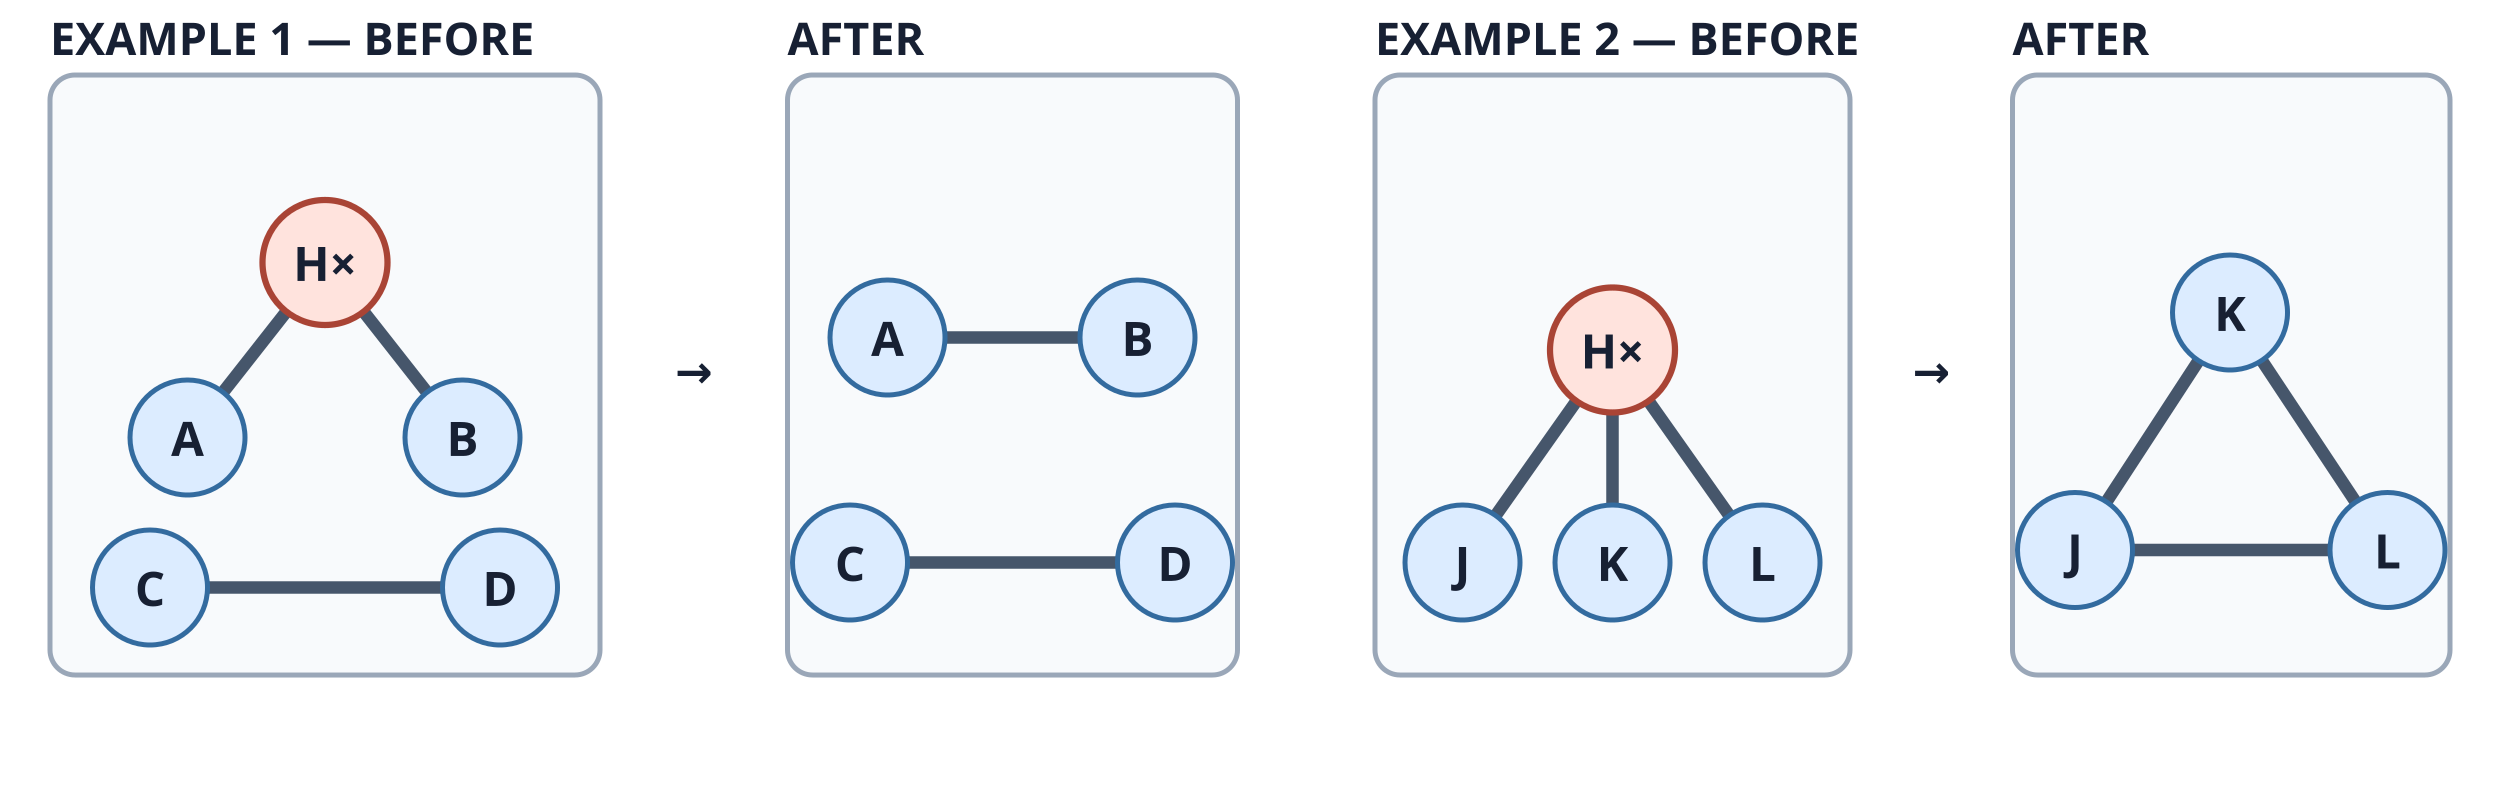
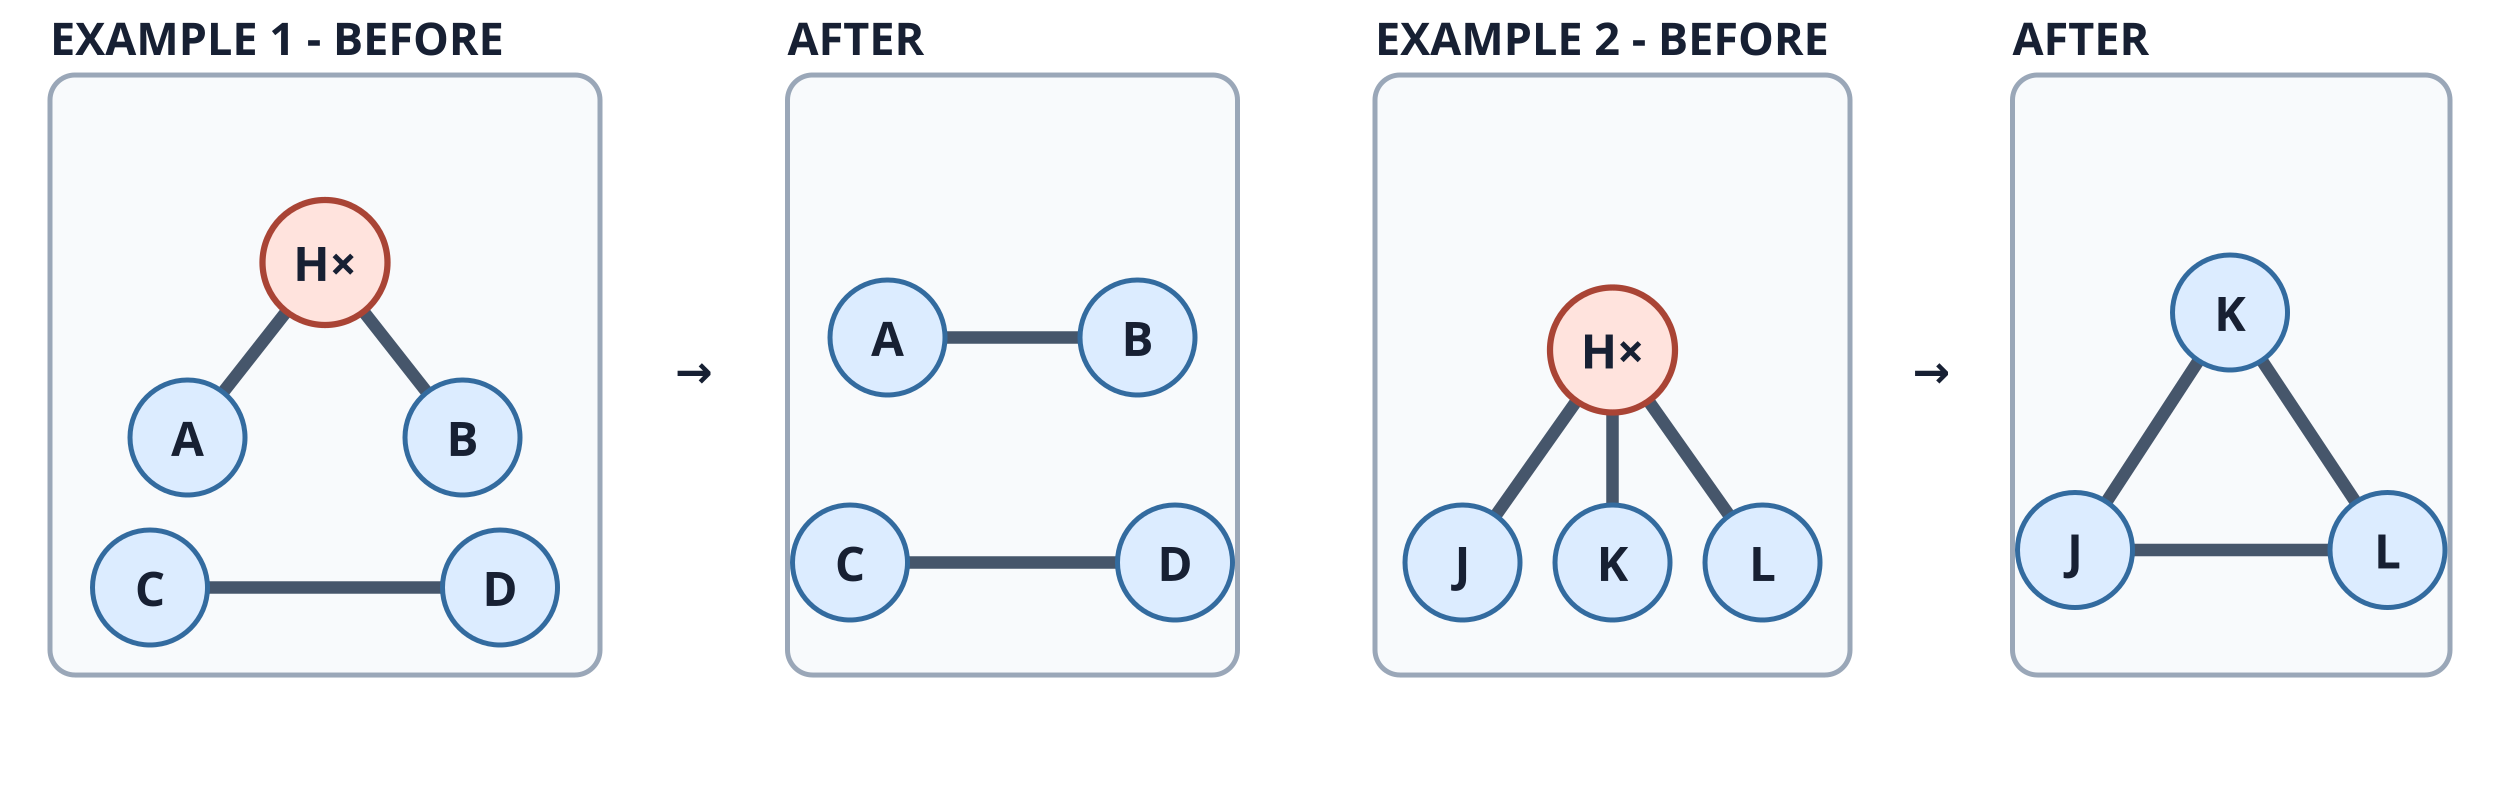
<svg xmlns="http://www.w3.org/2000/svg" width="1000" height="320" viewBox="0 0 1000 320" role="img" aria-labelledby="title desc">
  <style>.panel{fill:#f8fafc;stroke:#9aa7b8;stroke-width:2}.edge{stroke:#46566b;stroke-width:5}.node{fill:#dcecff;stroke:#336b9f;stroke-width:2}.relay{fill:#ffe3dd;stroke:#a94435;stroke-width:2.5}.lab{font:700 19px system-ui,sans-serif;fill:#172033;text-anchor:middle;dominant-baseline:central}.head{font:700 18px system-ui,sans-serif;fill:#172033}</style>
  <g transform="translate(20,30)">
-     <text x="0" y="-8" class="head">EXAMPLE 1 — BEFORE</text>
+     <text x="0" y="-8" class="head">EXAMPLE 1 - BEFORE</text>
    <rect width="220" height="240" rx="10" class="panel" />
    <path d="M110 75L55 145 M110 75L165 145 M40 205H180" class="edge" />
    <g class="node">
      <circle cx="55" cy="145" r="23" />
      <circle cx="165" cy="145" r="23" />
      <circle cx="40" cy="205" r="23" />
      <circle cx="180" cy="205" r="23" />
    </g>
    <circle cx="110" cy="75" r="25" class="relay" />
    <g class="lab">
      <text x="110" y="75">H×</text>
      <text x="55" y="145">A</text>
      <text x="165" y="145">B</text>
      <text x="40" y="205">C</text>
      <text x="180" y="205">D</text>
    </g>
  </g>
  <text x="270" y="155" class="head">→</text>
  <g transform="translate(315,30)">
    <text x="0" y="-8" class="head">AFTER</text>
    <rect width="180" height="240" rx="10" class="panel" />
    <path d="M40 105H140 M25 195H155" class="edge" />
    <g class="node">
      <circle cx="40" cy="105" r="23" />
      <circle cx="140" cy="105" r="23" />
      <circle cx="25" cy="195" r="23" />
      <circle cx="155" cy="195" r="23" />
    </g>
    <g class="lab">
      <text x="40" y="105">A</text>
      <text x="140" y="105">B</text>
      <text x="25" y="195">C</text>
      <text x="155" y="195">D</text>
    </g>
  </g>
  <g transform="translate(550,30)">
-     <text x="0" y="-8" class="head">EXAMPLE 2 — BEFORE</text>
+     <text x="0" y="-8" class="head">EXAMPLE 2 - BEFORE</text>
    <rect width="190" height="240" rx="10" class="panel" />
    <path d="M95 110L35 195 M95 110V195 M95 110L155 195" class="edge" />
    <g class="node">
      <circle cx="35" cy="195" r="23" />
      <circle cx="95" cy="195" r="23" />
      <circle cx="155" cy="195" r="23" />
    </g>
    <circle cx="95" cy="110" r="25" class="relay" />
    <g class="lab">
      <text x="95" y="110">H×</text>
      <text x="35" y="195">J</text>
      <text x="95" y="195">K</text>
      <text x="155" y="195">L</text>
    </g>
  </g>
  <text x="765" y="155" class="head">→</text>
  <g transform="translate(805,30)">
    <text x="0" y="-8" class="head">AFTER</text>
    <rect width="175" height="240" rx="10" class="panel" />
    <path d="M25 190L87 95 L150 190 Z" class="edge" fill="none" />
    <g class="node">
      <circle cx="25" cy="190" r="23" />
      <circle cx="87" cy="95" r="23" />
      <circle cx="150" cy="190" r="23" />
    </g>
    <g class="lab">
      <text x="25" y="190">J</text>
      <text x="87" y="95">K</text>
      <text x="150" y="190">L</text>
    </g>
  </g>
</svg>
